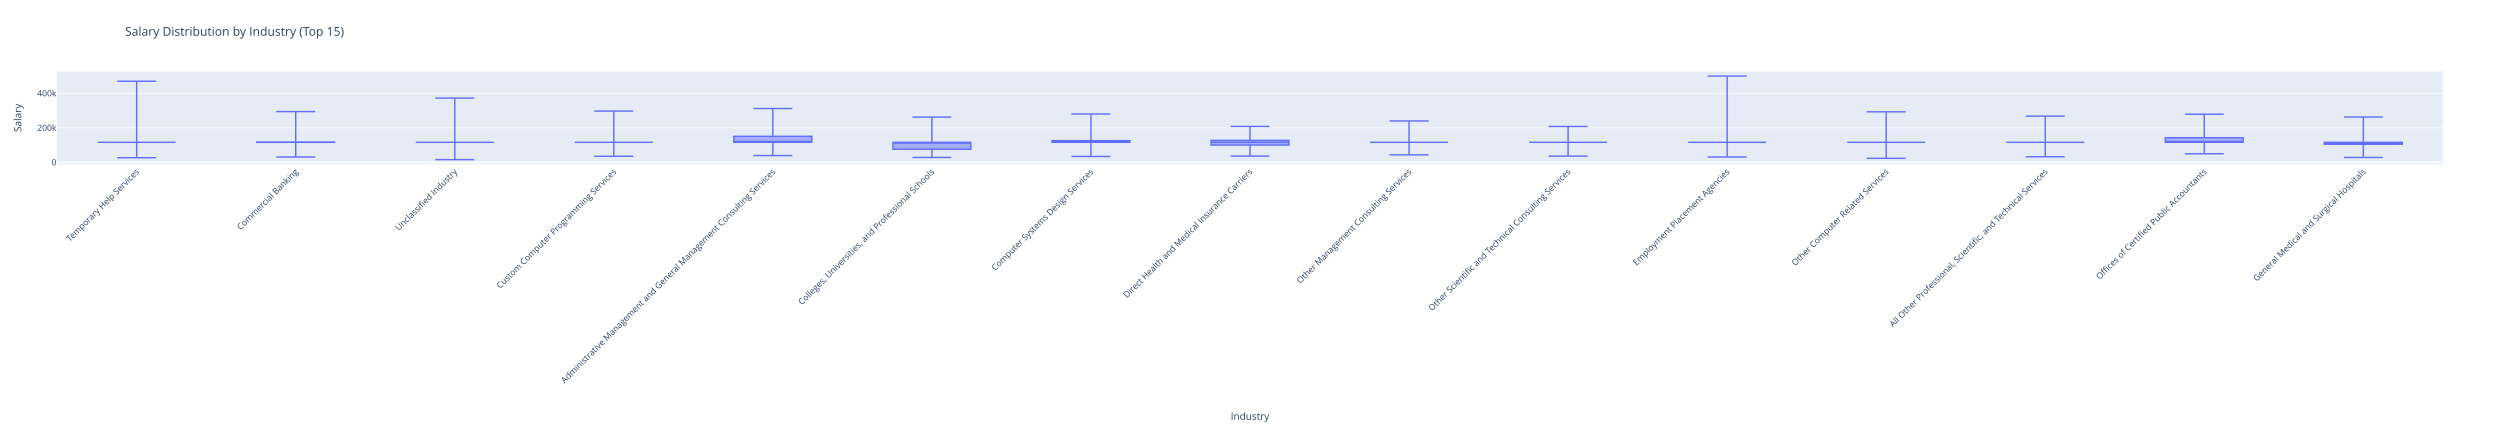
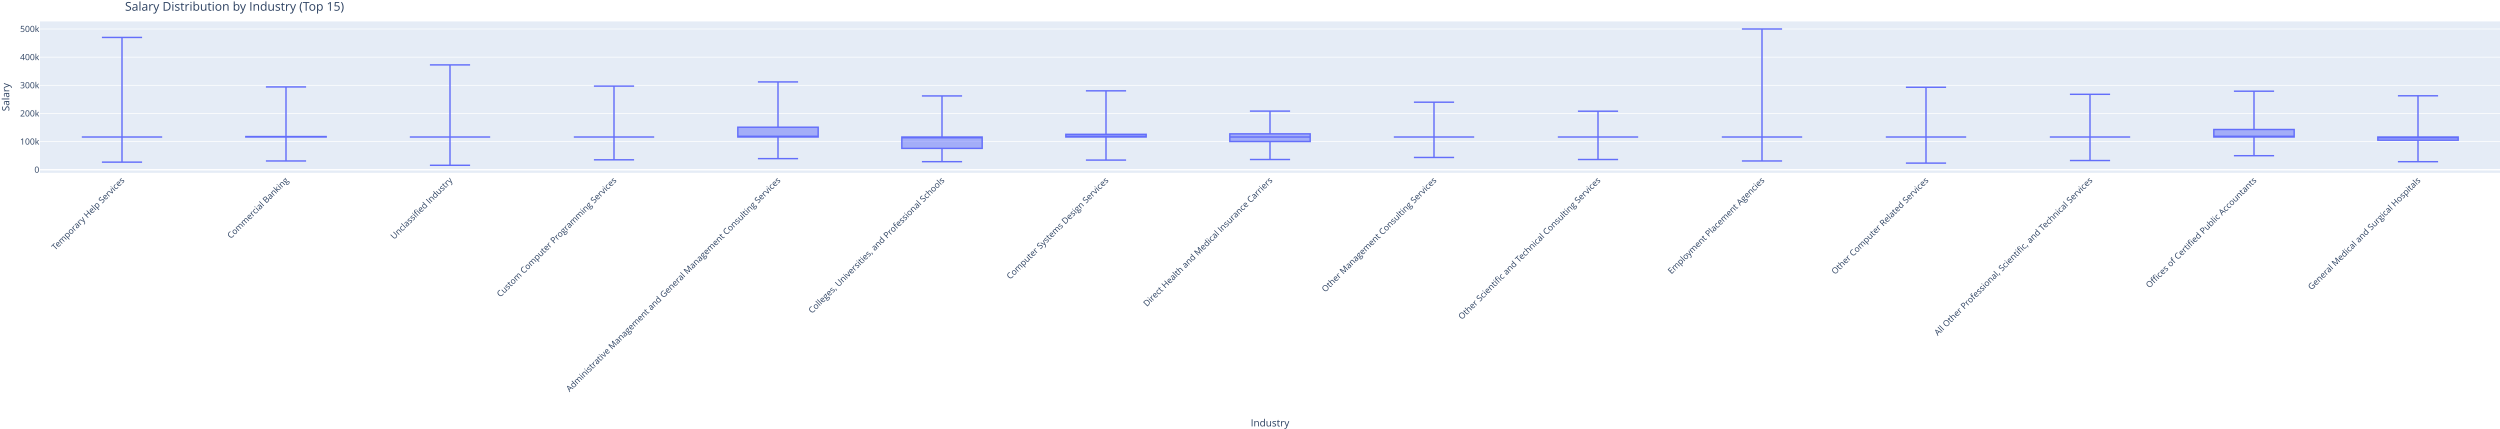
<svg xmlns="http://www.w3.org/2000/svg" class="main-svg" width="3500" height="600" style="" viewBox="0 0 3500 600">
  <rect x="0" y="0" width="3500" height="600" style="fill: rgb(255, 255, 255); fill-opacity: 1;" />
-   <defs id="defs-a37b7a">
+   <defs id="defs-17ea0e">
    <g class="clips">
-       <clipPath id="clipa37b7axyplot" class="plotclip">
-         <rect width="3340" height="130" />
+       <clipPath id="clip17ea0exyplot" class="plotclip">
+         <rect width="3444" height="212" />
      </clipPath>
-       <clipPath class="axesclip" id="clipa37b7ax">
-         <rect x="80" y="0" width="3340" height="600" />
+       <clipPath class="axesclip" id="clip17ea0ex">
+         <rect x="56" y="0" width="3444" height="600" />
      </clipPath>
-       <clipPath class="axesclip" id="clipa37b7ay">
-         <rect x="0" y="100" width="3500" height="130" />
+       <clipPath class="axesclip" id="clip17ea0ey">
+         <rect x="0" y="30" width="3500" height="212" />
      </clipPath>
-       <clipPath class="axesclip" id="clipa37b7axy">
-         <rect x="80" y="100" width="3340" height="130" />
+       <clipPath class="axesclip" id="clip17ea0exy">
+         <rect x="56" y="30" width="3444" height="212" />
      </clipPath>
    </g>
    <g class="gradients" />
    <g class="patterns" />
  </defs>
  <g class="bglayer">
-     <rect class="bg" x="80" y="100" width="3340" height="130" style="fill: rgb(229, 236, 246); fill-opacity: 1; stroke-width: 0;" />
+     <rect class="bg" x="56" y="30" width="3444" height="212" style="fill: rgb(229, 236, 246); fill-opacity: 1; stroke-width: 0;" />
  </g>
  <g class="layer-below">
    <g class="imagelayer" />
    <g class="shapelayer" />
  </g>
  <g class="cartesianlayer">
    <g class="subplot xy">
      <g class="layer-subplot">
        <g class="shapelayer" />
        <g class="imagelayer" />
      </g>
      <g class="minor-gridlayer">
        <g class="x" />
        <g class="y" />
      </g>
      <g class="gridlayer">
        <g class="x" />
        <g class="y">
-           <path class="ygrid crisp" transform="translate(0,179)" d="M80,0h3340" style="stroke: rgb(255, 255, 255); stroke-opacity: 1; stroke-width: 1px;" />
-           <path class="ygrid crisp" transform="translate(0,130.67)" d="M80,0h3340" style="stroke: rgb(255, 255, 255); stroke-opacity: 1; stroke-width: 1px;" />
+           <path class="ygrid crisp" transform="translate(0,198.24)" d="M56,0h3444" style="stroke: rgb(255, 255, 255); stroke-opacity: 1; stroke-width: 1px;" />
+           <path class="ygrid crisp" transform="translate(0,158.83)" d="M56,0h3444" style="stroke: rgb(255, 255, 255); stroke-opacity: 1; stroke-width: 1px;" />
+           <path class="ygrid crisp" transform="translate(0,119.42)" d="M56,0h3444" style="stroke: rgb(255, 255, 255); stroke-opacity: 1; stroke-width: 1px;" />
+           <path class="ygrid crisp" transform="translate(0,80.01)" d="M56,0h3444" style="stroke: rgb(255, 255, 255); stroke-opacity: 1; stroke-width: 1px;" />
+           <path class="ygrid crisp" transform="translate(0,40.6)" d="M56,0h3444" style="stroke: rgb(255, 255, 255); stroke-opacity: 1; stroke-width: 1px;" />
        </g>
      </g>
      <g class="zerolinelayer">
-         <path class="yzl zl crisp" transform="translate(0,227.33)" d="M80,0h3340" style="stroke: rgb(255, 255, 255); stroke-opacity: 1; stroke-width: 2px;" />
+         <path class="yzl zl crisp" transform="translate(0,237.65)" d="M56,0h3444" style="stroke: rgb(255, 255, 255); stroke-opacity: 1; stroke-width: 2px;" />
      </g>
      <g class="layer-between">
        <g class="shapelayer" />
        <g class="imagelayer" />
      </g>
      <path class="xlines-below" />
      <path class="ylines-below" />
      <g class="overlines-below" />
      <g class="xaxislayer-below" />
      <g class="yaxislayer-below" />
      <g class="overaxes-below" />
      <g class="overplot">
-         <g class="xy" transform="translate(80,100)" clip-path="url(#clipa37b7axyplot)">
+         <g class="xy" transform="translate(56,30)" clip-path="url(#clip17ea0exyplot)">
          <g class="boxlayer mlayer">
            <g class="trace boxes" style="opacity: 1;">
-               <path class="box" d="M56.78,99.23H165.89M56.78,99.23H165.89V99.23H56.78ZM111.33,99.23V120.8M111.33,99.23V13.75M84.06,120.8H138.61M84.06,13.75H138.61" style="vector-effect: none; stroke-width: 2px; stroke: rgb(99, 110, 250); stroke-opacity: 1; fill: rgb(99, 110, 250); fill-opacity: 0.5;" />
-               <path class="box" d="M279.45,99.23H388.55M279.45,99.23H388.55V98.83H279.45ZM334,99.23V119.79M334,98.83V56.23M306.72,119.79H361.28M306.72,56.23H361.28" style="vector-effect: none; stroke-width: 2px; stroke: rgb(99, 110, 250); stroke-opacity: 1; fill: rgb(99, 110, 250); fill-opacity: 0.5;" />
-               <path class="box" d="M502.11,99.23H611.22M502.11,99.23H611.22V99.23H502.11ZM556.67,99.23V123.5M556.67,99.23V37.31M529.39,123.5H583.94M529.39,37.31H583.94" style="vector-effect: none; stroke-width: 2px; stroke: rgb(99, 110, 250); stroke-opacity: 1; fill: rgb(99, 110, 250); fill-opacity: 0.5;" />
-               <path class="box" d="M724.78,99.23H833.89M724.78,99.23H833.89V99.23H724.78ZM779.33,99.23V118.79M779.33,99.23V55.53M752.06,118.79H806.61M752.06,55.53H806.61" style="vector-effect: none; stroke-width: 2px; stroke: rgb(99, 110, 250); stroke-opacity: 1; fill: rgb(99, 110, 250); fill-opacity: 0.5;" />
-               <path class="box" d="M947.45,98.23H1056.55M947.45,99.23H1056.55V90.82H947.45ZM1002,99.23V117.78M1002,90.82V51.93M974.72,117.78H1029.28M974.72,51.93H1029.28" style="vector-effect: none; stroke-width: 2px; stroke: rgb(99, 110, 250); stroke-opacity: 1; fill: rgb(99, 110, 250); fill-opacity: 0.5;" />
-               <path class="box" d="M1170.11,100.23H1279.22M1170.11,108.99H1279.22V99.23H1170.11ZM1224.67,108.99V120.4M1224.67,99.23V63.96M1197.39,120.4H1251.94M1197.39,63.96H1251.94" style="vector-effect: none; stroke-width: 2px; stroke: rgb(99, 110, 250); stroke-opacity: 1; fill: rgb(99, 110, 250); fill-opacity: 0.5;" />
-               <path class="box" d="M1392.78,98.23H1501.89M1392.78,99.23H1501.89V96.91H1392.78ZM1447.33,99.23V119.04M1447.33,96.91V59.58M1420.06,119.04H1474.61M1420.06,59.58H1474.61" style="vector-effect: none; stroke-width: 2px; stroke: rgb(99, 110, 250); stroke-opacity: 1; fill: rgb(99, 110, 250); fill-opacity: 0.5;" />
-               <path class="box" d="M1615.45,99.23H1724.55M1615.45,103.09H1724.55V96.51H1615.45ZM1670,103.09V118.54M1670,96.51V76.99M1642.72,118.54H1697.28M1642.72,76.99H1697.28" style="vector-effect: none; stroke-width: 2px; stroke: rgb(99, 110, 250); stroke-opacity: 1; fill: rgb(99, 110, 250); fill-opacity: 0.5;" />
-               <path class="box" d="M1838.11,99.23H1947.22M1838.11,99.23H1947.22V99.23H1838.11ZM1892.67,99.23V116.78M1892.67,99.23V69.33M1865.39,116.78H1919.94M1865.39,69.33H1919.94" style="vector-effect: none; stroke-width: 2px; stroke: rgb(99, 110, 250); stroke-opacity: 1; fill: rgb(99, 110, 250); fill-opacity: 0.5;" />
-               <path class="box" d="M2060.78,99.23H2169.89M2060.78,99.23H2169.89V99.23H2060.78ZM2115.33,99.23V118.54M2115.33,99.23V77.07M2088.06,118.54H2142.61M2088.06,77.07H2142.61" style="vector-effect: none; stroke-width: 2px; stroke: rgb(99, 110, 250); stroke-opacity: 1; fill: rgb(99, 110, 250); fill-opacity: 0.5;" />
-               <path class="box" d="M2283.45,99.23H2392.55M2283.45,99.23H2392.55V99.23H2283.45ZM2338,99.23V119.79M2338,99.23V6.5M2310.72,119.79H2365.28M2310.72,6.5H2365.28" style="vector-effect: none; stroke-width: 2px; stroke: rgb(99, 110, 250); stroke-opacity: 1; fill: rgb(99, 110, 250); fill-opacity: 0.5;" />
-               <path class="box" d="M2506.11,99.23H2615.22M2506.11,99.23H2615.22V99.23H2506.11ZM2560.67,99.23V121.63M2560.67,99.23V56.52M2533.39,121.63H2587.94M2533.39,56.52H2587.94" style="vector-effect: none; stroke-width: 2px; stroke: rgb(99, 110, 250); stroke-opacity: 1; fill: rgb(99, 110, 250); fill-opacity: 0.5;" />
-               <path class="box" d="M2728.78,99.23H2837.89M2728.78,99.23H2837.89V99.23H2728.78ZM2783.33,99.23V119.42M2783.33,99.23V62.57M2756.06,119.42H2810.61M2756.06,62.57H2810.61" style="vector-effect: none; stroke-width: 2px; stroke: rgb(99, 110, 250); stroke-opacity: 1; fill: rgb(99, 110, 250); fill-opacity: 0.5;" />
-               <path class="box" d="M2951.45,98.23H3060.55M2951.45,99.23H3060.55V92.77H2951.45ZM3006,99.23V115.27M3006,92.77V59.9M2978.72,115.27H3033.28M2978.72,59.9H3033.28" style="vector-effect: none; stroke-width: 2px; stroke: rgb(99, 110, 250); stroke-opacity: 1; fill: rgb(99, 110, 250); fill-opacity: 0.5;" />
-               <path class="box" d="M3174.11,100.23H3283.22M3174.11,101.96H3283.22V99.23H3174.11ZM3228.67,101.96V120.41M3228.67,99.23V63.84M3201.39,120.41H3255.94M3201.39,63.84H3255.94" style="vector-effect: none; stroke-width: 2px; stroke: rgb(99, 110, 250); stroke-opacity: 1; fill: rgb(99, 110, 250); fill-opacity: 0.5;" />
+               <path class="box" d="M58.55,161.82H171.05M58.55,161.82H171.05V161.82H58.55ZM114.8,161.82V196.99M114.8,161.82V22.42M86.67,196.99H142.93M86.67,22.42H142.93" style="vector-effect: none; stroke-width: 2px; stroke: rgb(99, 110, 250); stroke-opacity: 1; fill: rgb(99, 110, 250); fill-opacity: 0.5;" />
+               <path class="box" d="M288.15,161.82H400.65M288.15,161.82H400.65V161.17H288.15ZM344.4,161.82V195.35M344.4,161.17V91.71M316.27,195.35H372.53M316.27,91.71H372.53" style="vector-effect: none; stroke-width: 2px; stroke: rgb(99, 110, 250); stroke-opacity: 1; fill: rgb(99, 110, 250); fill-opacity: 0.5;" />
+               <path class="box" d="M517.75,161.82H630.25M517.75,161.82H630.25V161.82H517.75ZM574,161.82V201.4M574,161.82V60.85M545.87,201.4H602.13M545.87,60.85H602.13" style="vector-effect: none; stroke-width: 2px; stroke: rgb(99, 110, 250); stroke-opacity: 1; fill: rgb(99, 110, 250); fill-opacity: 0.5;" />
+               <path class="box" d="M747.35,161.82H859.85M747.35,161.82H859.85V161.82H747.35ZM803.6,161.82V193.72M803.6,161.82V90.56M775.47,193.72H831.73M775.47,90.56H831.73" style="vector-effect: none; stroke-width: 2px; stroke: rgb(99, 110, 250); stroke-opacity: 1; fill: rgb(99, 110, 250); fill-opacity: 0.5;" />
+               <path class="box" d="M976.95,160.82H1089.45M976.95,161.82H1089.45V148.1H976.95ZM1033.2,161.82V192.08M1033.2,148.1V84.69M1005.07,192.08H1061.33M1005.07,84.69H1061.33" style="vector-effect: none; stroke-width: 2px; stroke: rgb(99, 110, 250); stroke-opacity: 1; fill: rgb(99, 110, 250); fill-opacity: 0.5;" />
+               <path class="box" d="M1206.55,162.82H1319.05M1206.55,177.74H1319.05V161.82H1206.55ZM1262.8,177.74V196.34M1262.8,161.82V104.3M1234.67,196.34H1290.93M1234.67,104.3H1290.93" style="vector-effect: none; stroke-width: 2px; stroke: rgb(99, 110, 250); stroke-opacity: 1; fill: rgb(99, 110, 250); fill-opacity: 0.5;" />
+               <path class="box" d="M1436.15,160.82H1548.65M1436.15,161.82H1548.65V158.03H1436.15ZM1492.4,161.82V194.12M1492.4,158.03V97.16M1464.27,194.12H1520.53M1464.27,97.16H1520.53" style="vector-effect: none; stroke-width: 2px; stroke: rgb(99, 110, 250); stroke-opacity: 1; fill: rgb(99, 110, 250); fill-opacity: 0.5;" />
+               <path class="box" d="M1665.75,161.82H1778.25M1665.75,168.12H1778.25V157.38H1665.75ZM1722,168.12V193.31M1722,157.38V125.55M1693.87,193.31H1750.13M1693.87,125.55H1750.13" style="vector-effect: none; stroke-width: 2px; stroke: rgb(99, 110, 250); stroke-opacity: 1; fill: rgb(99, 110, 250); fill-opacity: 0.5;" />
+               <path class="box" d="M1895.35,161.82H2007.85M1895.35,161.82H2007.85V161.82H1895.35ZM1951.6,161.82V190.44M1951.6,161.82V113.07M1923.47,190.44H1979.73M1923.47,113.07H1979.73" style="vector-effect: none; stroke-width: 2px; stroke: rgb(99, 110, 250); stroke-opacity: 1; fill: rgb(99, 110, 250); fill-opacity: 0.5;" />
+               <path class="box" d="M2124.95,161.82H2237.45M2124.95,161.82H2237.45V161.82H2124.95ZM2181.2,161.82V193.31M2181.2,161.82V125.68M2153.07,193.31H2209.33M2153.07,125.68H2209.33" style="vector-effect: none; stroke-width: 2px; stroke: rgb(99, 110, 250); stroke-opacity: 1; fill: rgb(99, 110, 250); fill-opacity: 0.5;" />
+               <path class="box" d="M2354.55,161.82H2467.05M2354.55,161.82H2467.05V161.82H2354.55ZM2410.8,161.82V195.35M2410.8,161.82V10.6M2382.67,195.35H2438.93M2382.67,10.6H2438.93" style="vector-effect: none; stroke-width: 2px; stroke: rgb(99, 110, 250); stroke-opacity: 1; fill: rgb(99, 110, 250); fill-opacity: 0.5;" />
+               <path class="box" d="M2584.15,161.82H2696.65M2584.15,161.82H2696.65V161.82H2584.15ZM2640.4,161.82V198.36M2640.4,161.82V92.18M2612.27,198.36H2668.53M2612.27,92.18H2668.53" style="vector-effect: none; stroke-width: 2px; stroke: rgb(99, 110, 250); stroke-opacity: 1; fill: rgb(99, 110, 250); fill-opacity: 0.5;" />
+               <path class="box" d="M2813.75,161.82H2926.25M2813.75,161.82H2926.25V161.82H2813.75ZM2870,161.82V194.74M2870,161.82V102.03M2841.87,194.74H2898.13M2841.87,102.03H2898.13" style="vector-effect: none; stroke-width: 2px; stroke: rgb(99, 110, 250); stroke-opacity: 1; fill: rgb(99, 110, 250); fill-opacity: 0.5;" />
+               <path class="box" d="M3043.35,160.82H3155.85M3043.35,161.82H3155.85V151.29H3043.35ZM3099.6,161.82V187.98M3099.6,151.29V97.68M3071.47,187.98H3127.73M3071.47,97.68H3127.73" style="vector-effect: none; stroke-width: 2px; stroke: rgb(99, 110, 250); stroke-opacity: 1; fill: rgb(99, 110, 250); fill-opacity: 0.5;" />
+               <path class="box" d="M3272.95,162.82H3385.45M3272.95,166.28H3385.45V161.82H3272.95ZM3329.2,166.28V196.36M3329.2,161.82V104.1M3301.07,196.36H3357.33M3301.07,104.1H3357.33" style="vector-effect: none; stroke-width: 2px; stroke: rgb(99, 110, 250); stroke-opacity: 1; fill: rgb(99, 110, 250); fill-opacity: 0.5;" />
            </g>
          </g>
        </g>
      </g>
      <g class="zerolinelayer-above" />
      <path class="xlines-above crisp" d="M0,0" style="fill: none;" />
      <path class="ylines-above crisp" d="M0,0" style="fill: none;" />
      <g class="overlines-above" />
      <g class="xaxislayer-above">
        <g class="xtick">
-           <text text-anchor="end" x="0" y="243" transform="translate(191.33,0) rotate(-45,0,237)" style="font-family: 'Open Sans', verdana, arial, sans-serif; font-size: 12px; fill: rgb(42, 63, 95); fill-opacity: 1; white-space: pre;">Temporary Help Services</text>
+           <text text-anchor="end" x="0" y="255" transform="translate(170.8,0) rotate(-45,0,249)" style="font-family: 'Open Sans', verdana, arial, sans-serif; font-size: 12px; fill: rgb(42, 63, 95); fill-opacity: 1; white-space: pre;">Temporary Help Services</text>
        </g>
        <g class="xtick">
-           <text text-anchor="end" x="0" y="243" transform="translate(414,0) rotate(-45,0,237)" style="font-family: 'Open Sans', verdana, arial, sans-serif; font-size: 12px; fill: rgb(42, 63, 95); fill-opacity: 1; white-space: pre;">Commercial Banking</text>
+           <text text-anchor="end" x="0" y="255" transform="translate(400.4,0) rotate(-45,0,249)" style="font-family: 'Open Sans', verdana, arial, sans-serif; font-size: 12px; fill: rgb(42, 63, 95); fill-opacity: 1; white-space: pre;">Commercial Banking</text>
        </g>
        <g class="xtick">
-           <text text-anchor="end" x="0" y="243" transform="translate(636.67,0) rotate(-45,0,237)" style="font-family: 'Open Sans', verdana, arial, sans-serif; font-size: 12px; fill: rgb(42, 63, 95); fill-opacity: 1; white-space: pre;">Unclassified Industry</text>
+           <text text-anchor="end" x="0" y="255" transform="translate(630,0) rotate(-45,0,249)" style="font-family: 'Open Sans', verdana, arial, sans-serif; font-size: 12px; fill: rgb(42, 63, 95); fill-opacity: 1; white-space: pre;">Unclassified Industry</text>
        </g>
        <g class="xtick">
-           <text text-anchor="end" x="0" y="243" transform="translate(859.33,0) rotate(-45,0,237)" style="font-family: 'Open Sans', verdana, arial, sans-serif; font-size: 12px; fill: rgb(42, 63, 95); fill-opacity: 1; white-space: pre;">Custom Computer Programming Services</text>
+           <text text-anchor="end" x="0" y="255" transform="translate(859.6,0) rotate(-45,0,249)" style="font-family: 'Open Sans', verdana, arial, sans-serif; font-size: 12px; fill: rgb(42, 63, 95); fill-opacity: 1; white-space: pre;">Custom Computer Programming Services</text>
        </g>
        <g class="xtick">
-           <text text-anchor="end" x="0" y="243" transform="translate(1082,0) rotate(-45,0,237)" style="font-family: 'Open Sans', verdana, arial, sans-serif; font-size: 12px; fill: rgb(42, 63, 95); fill-opacity: 1; white-space: pre;">Administrative Management and General Management Consulting Services</text>
+           <text text-anchor="end" x="0" y="255" transform="translate(1089.2,0) rotate(-45,0,249)" style="font-family: 'Open Sans', verdana, arial, sans-serif; font-size: 12px; fill: rgb(42, 63, 95); fill-opacity: 1; white-space: pre;">Administrative Management and General Management Consulting Services</text>
        </g>
        <g class="xtick">
-           <text text-anchor="end" x="0" y="243" transform="translate(1304.67,0) rotate(-45,0,237)" style="font-family: 'Open Sans', verdana, arial, sans-serif; font-size: 12px; fill: rgb(42, 63, 95); fill-opacity: 1; white-space: pre;">Colleges, Universities, and Professional Schools</text>
+           <text text-anchor="end" x="0" y="255" transform="translate(1318.8,0) rotate(-45,0,249)" style="font-family: 'Open Sans', verdana, arial, sans-serif; font-size: 12px; fill: rgb(42, 63, 95); fill-opacity: 1; white-space: pre;">Colleges, Universities, and Professional Schools</text>
        </g>
        <g class="xtick">
-           <text text-anchor="end" x="0" y="243" transform="translate(1527.33,0) rotate(-45,0,237)" style="font-family: 'Open Sans', verdana, arial, sans-serif; font-size: 12px; fill: rgb(42, 63, 95); fill-opacity: 1; white-space: pre;">Computer Systems Design Services</text>
+           <text text-anchor="end" x="0" y="255" transform="translate(1548.4,0) rotate(-45,0,249)" style="font-family: 'Open Sans', verdana, arial, sans-serif; font-size: 12px; fill: rgb(42, 63, 95); fill-opacity: 1; white-space: pre;">Computer Systems Design Services</text>
        </g>
        <g class="xtick">
-           <text text-anchor="end" x="0" y="243" transform="translate(1750,0) rotate(-45,0,237)" style="font-family: 'Open Sans', verdana, arial, sans-serif; font-size: 12px; fill: rgb(42, 63, 95); fill-opacity: 1; white-space: pre;">Direct Health and Medical Insurance Carriers</text>
+           <text text-anchor="end" x="0" y="255" transform="translate(1778,0) rotate(-45,0,249)" style="font-family: 'Open Sans', verdana, arial, sans-serif; font-size: 12px; fill: rgb(42, 63, 95); fill-opacity: 1; white-space: pre;">Direct Health and Medical Insurance Carriers</text>
        </g>
        <g class="xtick">
-           <text text-anchor="end" x="0" y="243" transform="translate(1972.67,0) rotate(-45,0,237)" style="font-family: 'Open Sans', verdana, arial, sans-serif; font-size: 12px; fill: rgb(42, 63, 95); fill-opacity: 1; white-space: pre;">Other Management Consulting Services</text>
+           <text text-anchor="end" x="0" y="255" transform="translate(2007.6,0) rotate(-45,0,249)" style="font-family: 'Open Sans', verdana, arial, sans-serif; font-size: 12px; fill: rgb(42, 63, 95); fill-opacity: 1; white-space: pre;">Other Management Consulting Services</text>
        </g>
        <g class="xtick">
-           <text text-anchor="end" x="0" y="243" transform="translate(2195.33,0) rotate(-45,0,237)" style="font-family: 'Open Sans', verdana, arial, sans-serif; font-size: 12px; fill: rgb(42, 63, 95); fill-opacity: 1; white-space: pre;">Other Scientific and Technical Consulting Services</text>
+           <text text-anchor="end" x="0" y="255" transform="translate(2237.2,0) rotate(-45,0,249)" style="font-family: 'Open Sans', verdana, arial, sans-serif; font-size: 12px; fill: rgb(42, 63, 95); fill-opacity: 1; white-space: pre;">Other Scientific and Technical Consulting Services</text>
        </g>
        <g class="xtick">
-           <text text-anchor="end" x="0" y="243" transform="translate(2418,0) rotate(-45,0,237)" style="font-family: 'Open Sans', verdana, arial, sans-serif; font-size: 12px; fill: rgb(42, 63, 95); fill-opacity: 1; white-space: pre;">Employment Placement Agencies</text>
+           <text text-anchor="end" x="0" y="255" transform="translate(2466.8,0) rotate(-45,0,249)" style="font-family: 'Open Sans', verdana, arial, sans-serif; font-size: 12px; fill: rgb(42, 63, 95); fill-opacity: 1; white-space: pre;">Employment Placement Agencies</text>
        </g>
        <g class="xtick">
-           <text text-anchor="end" x="0" y="243" transform="translate(2640.67,0) rotate(-45,0,237)" style="font-family: 'Open Sans', verdana, arial, sans-serif; font-size: 12px; fill: rgb(42, 63, 95); fill-opacity: 1; white-space: pre;">Other Computer Related Services</text>
+           <text text-anchor="end" x="0" y="255" transform="translate(2696.4,0) rotate(-45,0,249)" style="font-family: 'Open Sans', verdana, arial, sans-serif; font-size: 12px; fill: rgb(42, 63, 95); fill-opacity: 1; white-space: pre;">Other Computer Related Services</text>
        </g>
        <g class="xtick">
-           <text text-anchor="end" x="0" y="243" transform="translate(2863.33,0) rotate(-45,0,237)" style="font-family: 'Open Sans', verdana, arial, sans-serif; font-size: 12px; fill: rgb(42, 63, 95); fill-opacity: 1; white-space: pre;">All Other Professional, Scientific, and Technical Services</text>
+           <text text-anchor="end" x="0" y="255" transform="translate(2926,0) rotate(-45,0,249)" style="font-family: 'Open Sans', verdana, arial, sans-serif; font-size: 12px; fill: rgb(42, 63, 95); fill-opacity: 1; white-space: pre;">All Other Professional, Scientific, and Technical Services</text>
        </g>
        <g class="xtick">
-           <text text-anchor="end" x="0" y="243" transform="translate(3086,0) rotate(-45,0,237)" style="font-family: 'Open Sans', verdana, arial, sans-serif; font-size: 12px; fill: rgb(42, 63, 95); fill-opacity: 1; white-space: pre;">Offices of Certified Public Accountants</text>
+           <text text-anchor="end" x="0" y="255" transform="translate(3155.6,0) rotate(-45,0,249)" style="font-family: 'Open Sans', verdana, arial, sans-serif; font-size: 12px; fill: rgb(42, 63, 95); fill-opacity: 1; white-space: pre;">Offices of Certified Public Accountants</text>
        </g>
        <g class="xtick">
-           <text text-anchor="end" x="0" y="243" transform="translate(3308.67,0) rotate(-45,0,237)" style="font-family: 'Open Sans', verdana, arial, sans-serif; font-size: 12px; fill: rgb(42, 63, 95); fill-opacity: 1; white-space: pre;">General Medical and Surgical Hospitals</text>
+           <text text-anchor="end" x="0" y="255" transform="translate(3385.2,0) rotate(-45,0,249)" style="font-family: 'Open Sans', verdana, arial, sans-serif; font-size: 12px; fill: rgb(42, 63, 95); fill-opacity: 1; white-space: pre;">General Medical and Surgical Hospitals</text>
        </g>
      </g>
      <g class="yaxislayer-above">
        <g class="ytick">
-           <text text-anchor="end" x="79" y="4.2" transform="translate(0,227.33)" style="font-family: 'Open Sans', verdana, arial, sans-serif; font-size: 12px; fill: rgb(42, 63, 95); fill-opacity: 1; white-space: pre;">0</text>
+           <text text-anchor="end" x="55" y="4.2" transform="translate(0,237.65)" style="font-family: 'Open Sans', verdana, arial, sans-serif; font-size: 12px; fill: rgb(42, 63, 95); fill-opacity: 1; white-space: pre;">0</text>
        </g>
        <g class="ytick">
-           <text text-anchor="end" x="79" y="4.2" style="font-family: 'Open Sans', verdana, arial, sans-serif; font-size: 12px; fill: rgb(42, 63, 95); fill-opacity: 1; white-space: pre;" transform="translate(0,179)">200k</text>
+           <text text-anchor="end" x="55" y="4.2" style="font-family: 'Open Sans', verdana, arial, sans-serif; font-size: 12px; fill: rgb(42, 63, 95); fill-opacity: 1; white-space: pre;" transform="translate(0,198.24)">100k</text>
        </g>
        <g class="ytick">
-           <text text-anchor="end" x="79" y="4.2" style="font-family: 'Open Sans', verdana, arial, sans-serif; font-size: 12px; fill: rgb(42, 63, 95); fill-opacity: 1; white-space: pre;" transform="translate(0,130.67)">400k</text>
+           <text text-anchor="end" x="55" y="4.2" style="font-family: 'Open Sans', verdana, arial, sans-serif; font-size: 12px; fill: rgb(42, 63, 95); fill-opacity: 1; white-space: pre;" transform="translate(0,158.83)">200k</text>
+         </g>
+         <g class="ytick">
+           <text text-anchor="end" x="55" y="4.2" style="font-family: 'Open Sans', verdana, arial, sans-serif; font-size: 12px; fill: rgb(42, 63, 95); fill-opacity: 1; white-space: pre;" transform="translate(0,119.42)">300k</text>
+         </g>
+         <g class="ytick">
+           <text text-anchor="end" x="55" y="4.2" style="font-family: 'Open Sans', verdana, arial, sans-serif; font-size: 12px; fill: rgb(42, 63, 95); fill-opacity: 1; white-space: pre;" transform="translate(0,80.01)">400k</text>
+         </g>
+         <g class="ytick">
+           <text text-anchor="end" x="55" y="4.2" style="font-family: 'Open Sans', verdana, arial, sans-serif; font-size: 12px; fill: rgb(42, 63, 95); fill-opacity: 1; white-space: pre;" transform="translate(0,40.6)">500k</text>
        </g>
      </g>
      <g class="overaxes-above" />
    </g>
  </g>
  <g class="polarlayer" />
  <g class="smithlayer" />
  <g class="ternarylayer" />
  <g class="geolayer" />
  <g class="funnelarealayer" />
  <g class="pielayer" />
  <g class="iciclelayer" />
  <g class="treemaplayer" />
  <g class="sunburstlayer" />
  <g class="glimages" />
-   <defs id="topdefs-a37b7a">
+   <defs id="topdefs-17ea0e">
    <g class="clips" />
  </defs>
  <g class="layer-above">
    <g class="imagelayer" />
    <g class="shapelayer" />
  </g>
  <g class="infolayer">
    <g class="g-gtitle">
-       <text class="gtitle" x="175" y="50" text-anchor="start" dy="0em" style="opacity: 1; font-family: 'Open Sans', verdana, arial, sans-serif; font-size: 17px; fill: rgb(42, 63, 95); fill-opacity: 1; white-space: pre;">Salary Distribution by Industry (Top 15)</text>
+       <text class="gtitle" x="175" y="15" text-anchor="start" dy="0em" style="opacity: 1; font-family: 'Open Sans', verdana, arial, sans-serif; font-size: 17px; fill: rgb(42, 63, 95); fill-opacity: 1; white-space: pre;">Salary Distribution by Industry (Top 15)</text>
    </g>
-     <g class="g-xtitle">
-       <text class="xtitle" x="1750" y="587.685" text-anchor="middle" style="opacity: 1; font-family: 'Open Sans', verdana, arial, sans-serif; font-size: 14px; fill: rgb(42, 63, 95); fill-opacity: 1; white-space: pre;">Industry</text>
+     <g class="g-xtitle" transform="translate(0,-2.684766)">
+       <text class="xtitle" x="1778" y="599.685" text-anchor="middle" style="opacity: 1; font-family: 'Open Sans', verdana, arial, sans-serif; font-size: 14px; fill: rgb(42, 63, 95); fill-opacity: 1; white-space: pre;">Industry</text>
    </g>
-     <g class="g-ytitle">
-       <text class="ytitle" transform="rotate(-90,29.74063,165)" x="29.741" y="165" text-anchor="middle" style="opacity: 1; font-family: 'Open Sans', verdana, arial, sans-serif; font-size: 14px; fill: rgb(42, 63, 95); fill-opacity: 1; white-space: pre;">Salary</text>
+     <g class="g-ytitle" transform="translate(7.259766,0)">
+       <text class="ytitle" transform="rotate(-90,5.740625,136)" x="5.741" y="136" text-anchor="middle" style="opacity: 1; font-family: 'Open Sans', verdana, arial, sans-serif; font-size: 14px; fill: rgb(42, 63, 95); fill-opacity: 1; white-space: pre;">Salary</text>
    </g>
  </g>
</svg>
